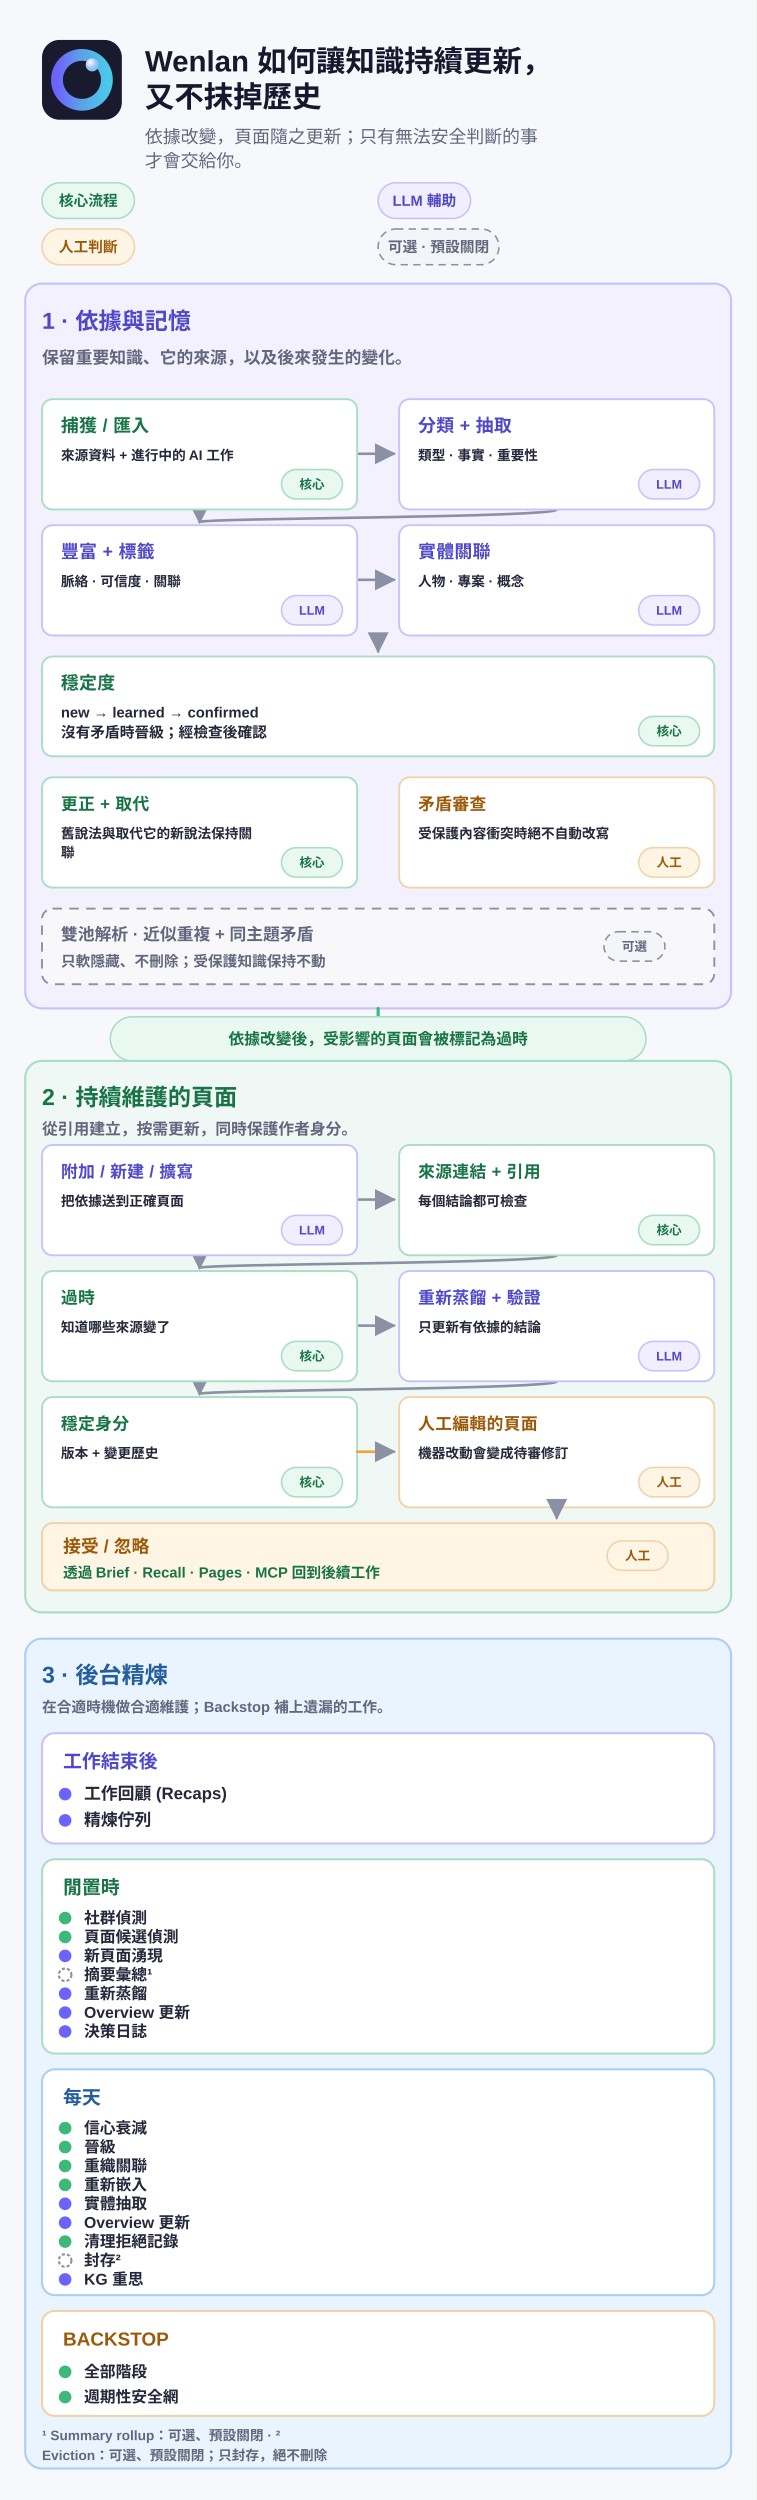
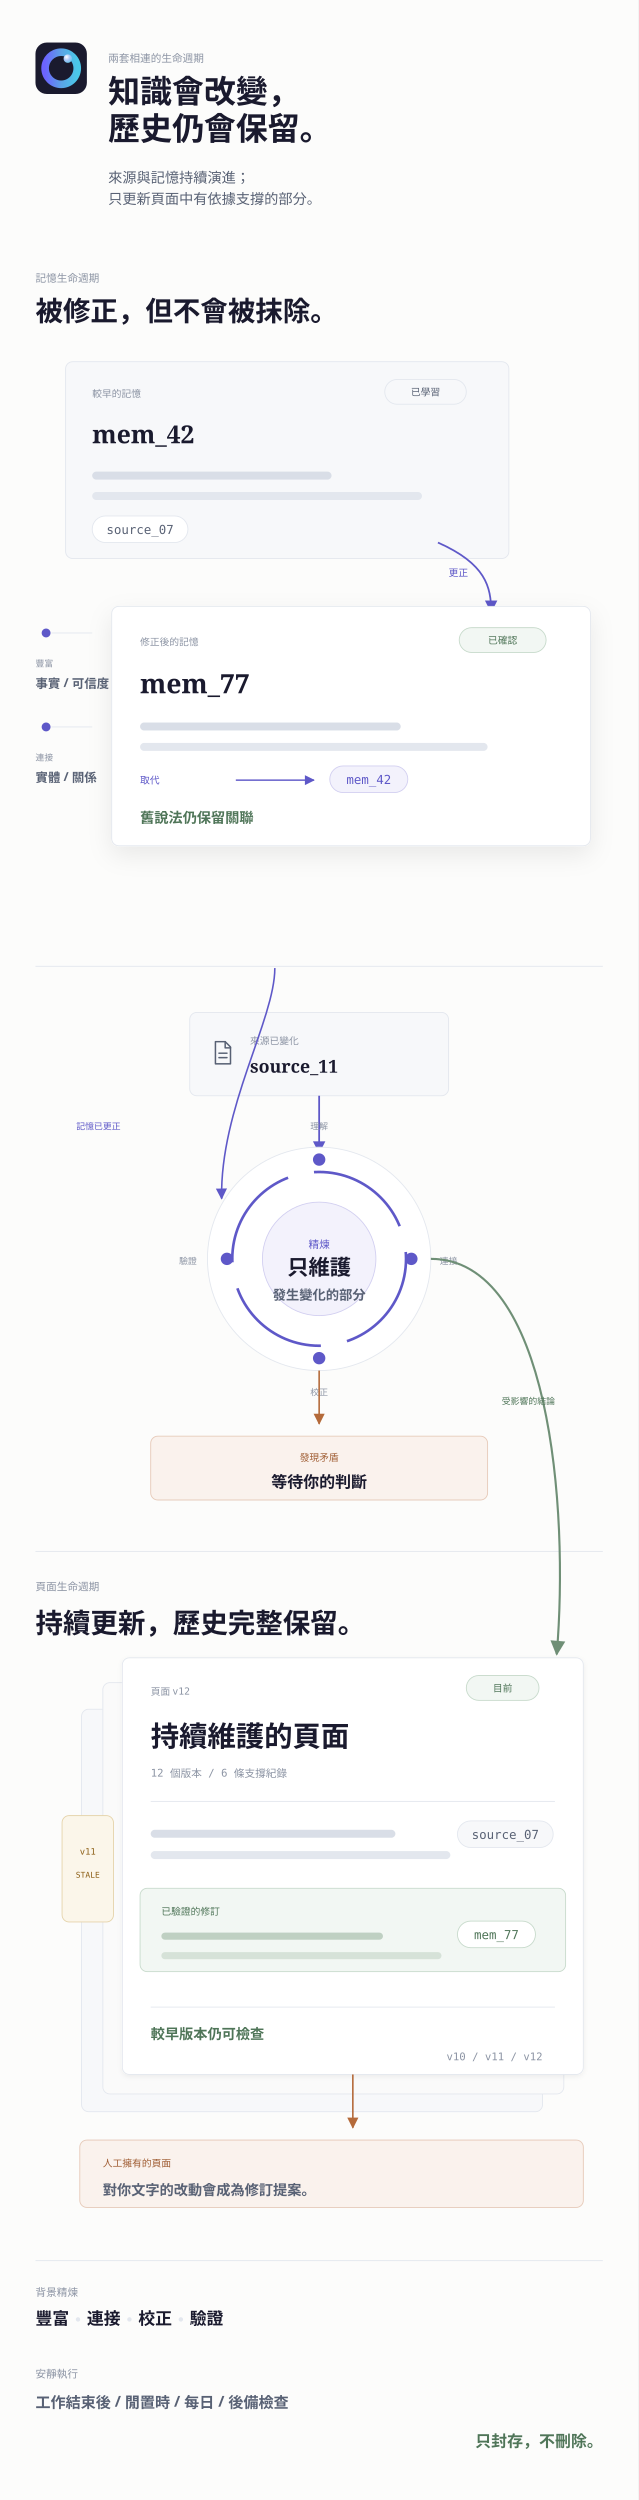
- <svg xmlns="http://www.w3.org/2000/svg" width="720" height="2380" viewBox="0 0 720 2380" fill="none" role="img" aria-labelledby="title desc">
-   <rect width="720" height="2380" fill="#F7F8FC" />
-   <g transform="translate(40 38) scale(0.1484375)">
+ <svg xmlns="http://www.w3.org/2000/svg" width="720" height="2820" viewBox="0 0 720 2820" role="img" aria-labelledby="title desc">
+   <style>text { font-kerning: normal; }</style>
+   <rect width="720" height="2820" fill="#FCFCFB" />
+   <g transform="translate(40 48) scale(0.1132812)">
    <rect width="512" height="512" rx="112" fill="#1A1A2E" />
    <circle cx="256" cy="256" r="160" fill="none" stroke="url(#lifecycle-zh-Hant-mobile-ring)" stroke-width="76" />
    <circle cx="322" cy="160" r="42" fill="url(#lifecycle-zh-Hant-mobile-orb)" />
  </g>
-   <text x="138" y="68" fill="#17182E" font-family="&quot;PingFang SC&quot;, &quot;PingFang TC&quot;, &quot;Hiragino Sans GB&quot;, Arial, sans-serif" font-size="28" font-weight="740" text-anchor="start" letter-spacing="0">Wenlan 如何讓知識持續更新，</text>
-   <text x="138" y="102" fill="#17182E" font-family="&quot;PingFang SC&quot;, &quot;PingFang TC&quot;, &quot;Hiragino Sans GB&quot;, Arial, sans-serif" font-size="28" font-weight="740" text-anchor="start" letter-spacing="0">又不抹掉歷史</text>
-   <text x="138" y="136" fill="#62677D" font-family="&quot;PingFang SC&quot;, &quot;PingFang TC&quot;, &quot;Hiragino Sans GB&quot;, Arial, sans-serif" font-size="17" font-weight="520" text-anchor="start" letter-spacing="0">依據改變，頁面隨之更新；只有無法安全判斷的事</text>
-   <text x="138" y="159" fill="#62677D" font-family="&quot;PingFang SC&quot;, &quot;PingFang TC&quot;, &quot;Hiragino Sans GB&quot;, Arial, sans-serif" font-size="17" font-weight="520" text-anchor="start" letter-spacing="0">才會交給你。</text>
-   <rect x="40" y="174" width="88" height="34" rx="17" fill="#EAF8F2" stroke="#A9DDC4" stroke-width="1.5" />
-   <text x="84" y="195.9" fill="#187347" font-family="&quot;PingFang SC&quot;, &quot;PingFang TC&quot;, &quot;Hiragino Sans GB&quot;, Arial, sans-serif" font-size="14" font-weight="720" text-anchor="middle" letter-spacing="0">核心流程</text>
-   <rect x="360" y="174" width="88" height="34" rx="17" fill="#F0EEFF" stroke="#C8C2FA" stroke-width="1.5" />
-   <text x="404" y="195.9" fill="#5048C8" font-family="&quot;PingFang SC&quot;, &quot;PingFang TC&quot;, &quot;Hiragino Sans GB&quot;, Arial, sans-serif" font-size="14" font-weight="720" text-anchor="middle" letter-spacing="0">LLM 輔助</text>
-   <rect x="40" y="218" width="88" height="34" rx="17" fill="#FFF5E5" stroke="#F0D3A8" stroke-width="1.5" />
-   <text x="84" y="239.9" fill="#9B5A0A" font-family="&quot;PingFang SC&quot;, &quot;PingFang TC&quot;, &quot;Hiragino Sans GB&quot;, Arial, sans-serif" font-size="14" font-weight="720" text-anchor="middle" letter-spacing="0">人工判斷</text>
-   <rect x="360" y="218" width="115" height="34" rx="17" fill="#F4F5F8" stroke="#8B90A4" stroke-width="1.5" stroke-dasharray="7 5" />
-   <text x="417.5" y="239.9" fill="#62677D" font-family="&quot;PingFang SC&quot;, &quot;PingFang TC&quot;, &quot;Hiragino Sans GB&quot;, Arial, sans-serif" font-size="14" font-weight="720" text-anchor="middle" letter-spacing="0">可選 · 預設關閉</text>
-   <rect x="24" y="270" width="672" height="690" rx="16" fill="#F4F1FF" stroke="#C8C2FA" stroke-width="2" />
-   <text x="40" y="313" fill="#5048C8" font-family="&quot;PingFang SC&quot;, &quot;PingFang TC&quot;, &quot;Hiragino Sans GB&quot;, Arial, sans-serif" font-size="22" font-weight="780" text-anchor="start" letter-spacing="0">1 · 依據與記憶</text>
-   <text x="40" y="346" fill="#62677D" font-family="&quot;PingFang SC&quot;, &quot;PingFang TC&quot;, &quot;Hiragino Sans GB&quot;, Arial, sans-serif" font-size="16" font-weight="560" text-anchor="start" letter-spacing="0">保留重要知識、它的來源，以及後來發生的變化。</text>
-   <path d="M 340 432 H 375" fill="none" stroke="#8B90A4" stroke-width="2.5" stroke-linecap="round" stroke-linejoin="round" marker-end="url(#lifecycle-zh-Hant-mobile-arrow)" />
-   <path d="M 530 485 C 530 493 190 493 190 497" fill="none" stroke="#8B90A4" stroke-width="2.5" stroke-linecap="round" stroke-linejoin="round" marker-end="url(#lifecycle-zh-Hant-mobile-arrow)" />
-   <path d="M 340 552 H 375" fill="none" stroke="#8B90A4" stroke-width="2.5" stroke-linecap="round" stroke-linejoin="round" marker-end="url(#lifecycle-zh-Hant-mobile-arrow)" />
-   <rect x="40" y="380" width="300" height="105" rx="10" fill="#FFFFFF" stroke="#A9DDC4" stroke-width="1.8" />
-   <text x="58" y="411" fill="#187347" font-family="&quot;PingFang SC&quot;, &quot;PingFang TC&quot;, &quot;Hiragino Sans GB&quot;, Arial, sans-serif" font-size="17" font-weight="740" text-anchor="start" letter-spacing="0.3">捕獲 / 匯入</text>
-   <text x="58" y="438" fill="#25283B" font-family="&quot;PingFang SC&quot;, &quot;PingFang TC&quot;, &quot;Hiragino Sans GB&quot;, Arial, sans-serif" font-size="13" font-weight="560" text-anchor="start" letter-spacing="0">來源資料 + 進行中的 AI 工作</text>
-   <rect x="268" y="447" width="58" height="28" rx="14" fill="#EAF8F2" stroke="#A9DDC4" stroke-width="1.5" />
-   <text x="297" y="465.2" fill="#187347" font-family="&quot;PingFang SC&quot;, &quot;PingFang TC&quot;, &quot;Hiragino Sans GB&quot;, Arial, sans-serif" font-size="12" font-weight="720" text-anchor="middle" letter-spacing="0">核心</text>
-   <rect x="380" y="380" width="300" height="105" rx="10" fill="#FFFFFF" stroke="#C8C2FA" stroke-width="1.8" />
-   <text x="398" y="411" fill="#5048C8" font-family="&quot;PingFang SC&quot;, &quot;PingFang TC&quot;, &quot;Hiragino Sans GB&quot;, Arial, sans-serif" font-size="17" font-weight="740" text-anchor="start" letter-spacing="0.3">分類 + 抽取</text>
-   <text x="398" y="438" fill="#25283B" font-family="&quot;PingFang SC&quot;, &quot;PingFang TC&quot;, &quot;Hiragino Sans GB&quot;, Arial, sans-serif" font-size="13" font-weight="560" text-anchor="start" letter-spacing="0">類型 · 事實 · 重要性</text>
-   <rect x="608" y="447" width="58" height="28" rx="14" fill="#F0EEFF" stroke="#C8C2FA" stroke-width="1.5" />
-   <text x="637" y="465.2" fill="#5048C8" font-family="&quot;PingFang SC&quot;, &quot;PingFang TC&quot;, &quot;Hiragino Sans GB&quot;, Arial, sans-serif" font-size="12" font-weight="720" text-anchor="middle" letter-spacing="0">LLM</text>
-   <rect x="40" y="500" width="300" height="105" rx="10" fill="#FFFFFF" stroke="#C8C2FA" stroke-width="1.8" />
-   <text x="58" y="531" fill="#5048C8" font-family="&quot;PingFang SC&quot;, &quot;PingFang TC&quot;, &quot;Hiragino Sans GB&quot;, Arial, sans-serif" font-size="17" font-weight="740" text-anchor="start" letter-spacing="0.3">豐富 + 標籤</text>
-   <text x="58" y="558" fill="#25283B" font-family="&quot;PingFang SC&quot;, &quot;PingFang TC&quot;, &quot;Hiragino Sans GB&quot;, Arial, sans-serif" font-size="13" font-weight="560" text-anchor="start" letter-spacing="0">脈絡 · 可信度 · 關聯</text>
-   <rect x="268" y="567" width="58" height="28" rx="14" fill="#F0EEFF" stroke="#C8C2FA" stroke-width="1.5" />
-   <text x="297" y="585.2" fill="#5048C8" font-family="&quot;PingFang SC&quot;, &quot;PingFang TC&quot;, &quot;Hiragino Sans GB&quot;, Arial, sans-serif" font-size="12" font-weight="720" text-anchor="middle" letter-spacing="0">LLM</text>
-   <rect x="380" y="500" width="300" height="105" rx="10" fill="#FFFFFF" stroke="#C8C2FA" stroke-width="1.8" />
-   <text x="398" y="531" fill="#5048C8" font-family="&quot;PingFang SC&quot;, &quot;PingFang TC&quot;, &quot;Hiragino Sans GB&quot;, Arial, sans-serif" font-size="17" font-weight="740" text-anchor="start" letter-spacing="0.3">實體關聯</text>
-   <text x="398" y="558" fill="#25283B" font-family="&quot;PingFang SC&quot;, &quot;PingFang TC&quot;, &quot;Hiragino Sans GB&quot;, Arial, sans-serif" font-size="13" font-weight="560" text-anchor="start" letter-spacing="0">人物 · 專案 · 概念</text>
-   <rect x="608" y="567" width="58" height="28" rx="14" fill="#F0EEFF" stroke="#C8C2FA" stroke-width="1.5" />
-   <text x="637" y="585.2" fill="#5048C8" font-family="&quot;PingFang SC&quot;, &quot;PingFang TC&quot;, &quot;Hiragino Sans GB&quot;, Arial, sans-serif" font-size="12" font-weight="720" text-anchor="middle" letter-spacing="0">LLM</text>
-   <path d="M 360 605 V 620" fill="none" stroke="#3CB878" stroke-width="2.5" stroke-linecap="round" stroke-linejoin="round" marker-end="url(#lifecycle-zh-Hant-mobile-arrow)" />
-   <rect x="40" y="625" width="640" height="95" rx="10" fill="#FFFFFF" stroke="#A9DDC4" stroke-width="1.8" />
-   <text x="58" y="656" fill="#187347" font-family="&quot;PingFang SC&quot;, &quot;PingFang TC&quot;, &quot;Hiragino Sans GB&quot;, Arial, sans-serif" font-size="17" font-weight="740" text-anchor="start" letter-spacing="0.3">穩定度</text>
-   <text x="58" y="683" fill="#25283B" font-family="&quot;PingFang SC&quot;, &quot;PingFang TC&quot;, &quot;Hiragino Sans GB&quot;, Arial, sans-serif" font-size="14" font-weight="560" text-anchor="start" letter-spacing="0">new → learned → confirmed</text>
-   <text x="58" y="702" fill="#25283B" font-family="&quot;PingFang SC&quot;, &quot;PingFang TC&quot;, &quot;Hiragino Sans GB&quot;, Arial, sans-serif" font-size="14" font-weight="560" text-anchor="start" letter-spacing="0">沒有矛盾時晉級；經檢查後確認</text>
-   <rect x="608" y="682" width="58" height="28" rx="14" fill="#EAF8F2" stroke="#A9DDC4" stroke-width="1.5" />
-   <text x="637" y="700.2" fill="#187347" font-family="&quot;PingFang SC&quot;, &quot;PingFang TC&quot;, &quot;Hiragino Sans GB&quot;, Arial, sans-serif" font-size="12" font-weight="720" text-anchor="middle" letter-spacing="0">核心</text>
-   <rect x="40" y="740" width="300" height="105" rx="10" fill="#FFFFFF" stroke="#A9DDC4" stroke-width="1.8" />
-   <text x="58" y="771" fill="#187347" font-family="&quot;PingFang SC&quot;, &quot;PingFang TC&quot;, &quot;Hiragino Sans GB&quot;, Arial, sans-serif" font-size="16" font-weight="740" text-anchor="start" letter-spacing="0.3">更正 + 取代</text>
-   <text x="58" y="798" fill="#25283B" font-family="&quot;PingFang SC&quot;, &quot;PingFang TC&quot;, &quot;Hiragino Sans GB&quot;, Arial, sans-serif" font-size="13" font-weight="560" text-anchor="start" letter-spacing="0">舊說法與取代它的新說法保持關</text>
-   <text x="58" y="816" fill="#25283B" font-family="&quot;PingFang SC&quot;, &quot;PingFang TC&quot;, &quot;Hiragino Sans GB&quot;, Arial, sans-serif" font-size="13" font-weight="560" text-anchor="start" letter-spacing="0">聯</text>
-   <rect x="268" y="807" width="58" height="28" rx="14" fill="#EAF8F2" stroke="#A9DDC4" stroke-width="1.5" />
-   <text x="297" y="825.2" fill="#187347" font-family="&quot;PingFang SC&quot;, &quot;PingFang TC&quot;, &quot;Hiragino Sans GB&quot;, Arial, sans-serif" font-size="12" font-weight="720" text-anchor="middle" letter-spacing="0">核心</text>
-   <rect x="380" y="740" width="300" height="105" rx="10" fill="#FFFFFF" stroke="#F0D3A8" stroke-width="1.8" />
-   <text x="398" y="771" fill="#9B5A0A" font-family="&quot;PingFang SC&quot;, &quot;PingFang TC&quot;, &quot;Hiragino Sans GB&quot;, Arial, sans-serif" font-size="16" font-weight="740" text-anchor="start" letter-spacing="0.3">矛盾審查</text>
-   <text x="398" y="798" fill="#25283B" font-family="&quot;PingFang SC&quot;, &quot;PingFang TC&quot;, &quot;Hiragino Sans GB&quot;, Arial, sans-serif" font-size="13" font-weight="560" text-anchor="start" letter-spacing="0">受保護內容衝突時絕不自動改寫</text>
-   <rect x="608" y="807" width="58" height="28" rx="14" fill="#FFF5E5" stroke="#F0D3A8" stroke-width="1.5" />
-   <text x="637" y="825.2" fill="#9B5A0A" font-family="&quot;PingFang SC&quot;, &quot;PingFang TC&quot;, &quot;Hiragino Sans GB&quot;, Arial, sans-serif" font-size="12" font-weight="720" text-anchor="middle" letter-spacing="0">人工</text>
-   <rect x="40" y="865" width="640" height="72" rx="10" fill="#F8F8FA" stroke="#8B90A4" stroke-width="1.8" stroke-dasharray="9 7" />
-   <text x="58" y="895" fill="#62677D" font-family="&quot;PingFang SC&quot;, &quot;PingFang TC&quot;, &quot;Hiragino Sans GB&quot;, Arial, sans-serif" font-size="16" font-weight="700" text-anchor="start" letter-spacing="0">雙池解析 · 近似重複 + 同主題矛盾</text>
-   <text x="58" y="920" fill="#62677D" font-family="&quot;PingFang SC&quot;, &quot;PingFang TC&quot;, &quot;Hiragino Sans GB&quot;, Arial, sans-serif" font-size="14" font-weight="560" text-anchor="start" letter-spacing="0">只軟隱藏、不刪除；受保護知識保持不動</text>
-   <rect x="575" y="887" width="58" height="28" rx="14" fill="#F4F5F8" stroke="#8B90A4" stroke-width="1.5" stroke-dasharray="7 5" />
-   <text x="604" y="905.2" fill="#62677D" font-family="&quot;PingFang SC&quot;, &quot;PingFang TC&quot;, &quot;Hiragino Sans GB&quot;, Arial, sans-serif" font-size="12" font-weight="720" text-anchor="middle" letter-spacing="0">可選</text>
-   <path d="M 360 960 V 990" fill="none" stroke="#3CB878" stroke-width="3" stroke-linecap="round" stroke-linejoin="round" marker-end="url(#lifecycle-zh-Hant-mobile-arrow)" />
-   <rect x="105" y="968" width="510" height="42" rx="21" fill="#EAF8F2" stroke="#A9DDC4" stroke-width="1.5" />
-   <text x="360" y="994.25" fill="#187347" font-family="&quot;PingFang SC&quot;, &quot;PingFang TC&quot;, &quot;Hiragino Sans GB&quot;, Arial, sans-serif" font-size="15" font-weight="720" text-anchor="middle" letter-spacing="0">依據改變後，受影響的頁面會被標記為過時</text>
-   <rect x="24" y="1010" width="672" height="525" rx="16" fill="#EFF8F4" stroke="#A9DDC4" stroke-width="2" />
-   <text x="40" y="1052" fill="#187347" font-family="&quot;PingFang SC&quot;, &quot;PingFang TC&quot;, &quot;Hiragino Sans GB&quot;, Arial, sans-serif" font-size="22" font-weight="780" text-anchor="start" letter-spacing="0">2 · 持續維護的頁面</text>
-   <text x="40" y="1080" fill="#62677D" font-family="&quot;PingFang SC&quot;, &quot;PingFang TC&quot;, &quot;Hiragino Sans GB&quot;, Arial, sans-serif" font-size="15" font-weight="560" text-anchor="start" letter-spacing="0">從引用建立，按需更新，同時保護作者身分。</text>
-   <path d="M 340 1142 H 375" fill="none" stroke="#8B90A4" stroke-width="2.5" stroke-linecap="round" stroke-linejoin="round" marker-end="url(#lifecycle-zh-Hant-mobile-arrow)" />
-   <path d="M 530 1195 C 530 1203 190 1203 190 1207" fill="none" stroke="#8B90A4" stroke-width="2.5" stroke-linecap="round" stroke-linejoin="round" marker-end="url(#lifecycle-zh-Hant-mobile-arrow)" />
-   <path d="M 340 1262 H 375" fill="none" stroke="#8B90A4" stroke-width="2.5" stroke-linecap="round" stroke-linejoin="round" marker-end="url(#lifecycle-zh-Hant-mobile-arrow)" />
-   <path d="M 530 1315 C 530 1323 190 1323 190 1327" fill="none" stroke="#8B90A4" stroke-width="2.5" stroke-linecap="round" stroke-linejoin="round" marker-end="url(#lifecycle-zh-Hant-mobile-arrow)" />
-   <rect x="40" y="1090" width="300" height="105" rx="10" fill="#FFFFFF" stroke="#C8C2FA" stroke-width="1.8" />
-   <text x="58" y="1121" fill="#5048C8" font-family="&quot;PingFang SC&quot;, &quot;PingFang TC&quot;, &quot;Hiragino Sans GB&quot;, Arial, sans-serif" font-size="16" font-weight="740" text-anchor="start" letter-spacing="0.3">附加 / 新建 / 擴寫</text>
-   <text x="58" y="1148" fill="#25283B" font-family="&quot;PingFang SC&quot;, &quot;PingFang TC&quot;, &quot;Hiragino Sans GB&quot;, Arial, sans-serif" font-size="13" font-weight="560" text-anchor="start" letter-spacing="0">把依據送到正確頁面</text>
-   <rect x="268" y="1157" width="58" height="28" rx="14" fill="#F0EEFF" stroke="#C8C2FA" stroke-width="1.5" />
-   <text x="297" y="1175.2" fill="#5048C8" font-family="&quot;PingFang SC&quot;, &quot;PingFang TC&quot;, &quot;Hiragino Sans GB&quot;, Arial, sans-serif" font-size="12" font-weight="720" text-anchor="middle" letter-spacing="0">LLM</text>
-   <rect x="380" y="1090" width="300" height="105" rx="10" fill="#FFFFFF" stroke="#A9DDC4" stroke-width="1.8" />
-   <text x="398" y="1121" fill="#187347" font-family="&quot;PingFang SC&quot;, &quot;PingFang TC&quot;, &quot;Hiragino Sans GB&quot;, Arial, sans-serif" font-size="16" font-weight="740" text-anchor="start" letter-spacing="0.3">來源連結 + 引用</text>
-   <text x="398" y="1148" fill="#25283B" font-family="&quot;PingFang SC&quot;, &quot;PingFang TC&quot;, &quot;Hiragino Sans GB&quot;, Arial, sans-serif" font-size="13" font-weight="560" text-anchor="start" letter-spacing="0">每個結論都可檢查</text>
-   <rect x="608" y="1157" width="58" height="28" rx="14" fill="#EAF8F2" stroke="#A9DDC4" stroke-width="1.5" />
-   <text x="637" y="1175.2" fill="#187347" font-family="&quot;PingFang SC&quot;, &quot;PingFang TC&quot;, &quot;Hiragino Sans GB&quot;, Arial, sans-serif" font-size="12" font-weight="720" text-anchor="middle" letter-spacing="0">核心</text>
-   <rect x="40" y="1210" width="300" height="105" rx="10" fill="#FFFFFF" stroke="#A9DDC4" stroke-width="1.8" />
-   <text x="58" y="1241" fill="#187347" font-family="&quot;PingFang SC&quot;, &quot;PingFang TC&quot;, &quot;Hiragino Sans GB&quot;, Arial, sans-serif" font-size="16" font-weight="740" text-anchor="start" letter-spacing="0.3">過時</text>
-   <text x="58" y="1268" fill="#25283B" font-family="&quot;PingFang SC&quot;, &quot;PingFang TC&quot;, &quot;Hiragino Sans GB&quot;, Arial, sans-serif" font-size="13" font-weight="560" text-anchor="start" letter-spacing="0">知道哪些來源變了</text>
-   <rect x="268" y="1277" width="58" height="28" rx="14" fill="#EAF8F2" stroke="#A9DDC4" stroke-width="1.5" />
-   <text x="297" y="1295.2" fill="#187347" font-family="&quot;PingFang SC&quot;, &quot;PingFang TC&quot;, &quot;Hiragino Sans GB&quot;, Arial, sans-serif" font-size="12" font-weight="720" text-anchor="middle" letter-spacing="0">核心</text>
-   <rect x="380" y="1210" width="300" height="105" rx="10" fill="#FFFFFF" stroke="#C8C2FA" stroke-width="1.8" />
-   <text x="398" y="1241" fill="#5048C8" font-family="&quot;PingFang SC&quot;, &quot;PingFang TC&quot;, &quot;Hiragino Sans GB&quot;, Arial, sans-serif" font-size="16" font-weight="740" text-anchor="start" letter-spacing="0.3">重新蒸餾 + 驗證</text>
-   <text x="398" y="1268" fill="#25283B" font-family="&quot;PingFang SC&quot;, &quot;PingFang TC&quot;, &quot;Hiragino Sans GB&quot;, Arial, sans-serif" font-size="13" font-weight="560" text-anchor="start" letter-spacing="0">只更新有依據的結論</text>
-   <rect x="608" y="1277" width="58" height="28" rx="14" fill="#F0EEFF" stroke="#C8C2FA" stroke-width="1.5" />
-   <text x="637" y="1295.2" fill="#5048C8" font-family="&quot;PingFang SC&quot;, &quot;PingFang TC&quot;, &quot;Hiragino Sans GB&quot;, Arial, sans-serif" font-size="12" font-weight="720" text-anchor="middle" letter-spacing="0">LLM</text>
-   <rect x="40" y="1330" width="300" height="105" rx="10" fill="#FFFFFF" stroke="#A9DDC4" stroke-width="1.8" />
-   <text x="58" y="1361" fill="#187347" font-family="&quot;PingFang SC&quot;, &quot;PingFang TC&quot;, &quot;Hiragino Sans GB&quot;, Arial, sans-serif" font-size="16" font-weight="740" text-anchor="start" letter-spacing="0.3">穩定身分</text>
-   <text x="58" y="1388" fill="#25283B" font-family="&quot;PingFang SC&quot;, &quot;PingFang TC&quot;, &quot;Hiragino Sans GB&quot;, Arial, sans-serif" font-size="13" font-weight="560" text-anchor="start" letter-spacing="0">版本 + 變更歷史</text>
-   <rect x="268" y="1397" width="58" height="28" rx="14" fill="#EAF8F2" stroke="#A9DDC4" stroke-width="1.5" />
-   <text x="297" y="1415.2" fill="#187347" font-family="&quot;PingFang SC&quot;, &quot;PingFang TC&quot;, &quot;Hiragino Sans GB&quot;, Arial, sans-serif" font-size="12" font-weight="720" text-anchor="middle" letter-spacing="0">核心</text>
-   <path d="M 340 1382 H 375" fill="none" stroke="#F0A43A" stroke-width="2.5" stroke-linecap="round" stroke-linejoin="round" marker-end="url(#lifecycle-zh-Hant-mobile-arrow)" />
-   <rect x="380" y="1330" width="300" height="105" rx="10" fill="#FFFFFF" stroke="#F0D3A8" stroke-width="1.8" />
-   <text x="398" y="1361" fill="#9B5A0A" font-family="&quot;PingFang SC&quot;, &quot;PingFang TC&quot;, &quot;Hiragino Sans GB&quot;, Arial, sans-serif" font-size="16" font-weight="740" text-anchor="start" letter-spacing="0.3">人工編輯的頁面</text>
-   <text x="398" y="1388" fill="#25283B" font-family="&quot;PingFang SC&quot;, &quot;PingFang TC&quot;, &quot;Hiragino Sans GB&quot;, Arial, sans-serif" font-size="13" font-weight="560" text-anchor="start" letter-spacing="0">機器改動會變成待審修訂</text>
-   <rect x="608" y="1397" width="58" height="28" rx="14" fill="#FFF5E5" stroke="#F0D3A8" stroke-width="1.5" />
-   <text x="637" y="1415.2" fill="#9B5A0A" font-family="&quot;PingFang SC&quot;, &quot;PingFang TC&quot;, &quot;Hiragino Sans GB&quot;, Arial, sans-serif" font-size="12" font-weight="720" text-anchor="middle" letter-spacing="0">人工</text>
-   <path d="M 530 1435 V 1445" fill="none" stroke="#F0A43A" stroke-width="2.5" stroke-linecap="round" stroke-linejoin="round" marker-end="url(#lifecycle-zh-Hant-mobile-arrow)" />
-   <rect x="40" y="1450" width="640" height="64" rx="10" fill="#FFF5E5" stroke="#F0D3A8" stroke-width="2" />
-   <text x="60" y="1478" fill="#9B5A0A" font-family="&quot;PingFang SC&quot;, &quot;PingFang TC&quot;, &quot;Hiragino Sans GB&quot;, Arial, sans-serif" font-size="17" font-weight="740" text-anchor="start" letter-spacing="0">接受 / 忽略</text>
-   <text x="60" y="1502" fill="#187347" font-family="&quot;PingFang SC&quot;, &quot;PingFang TC&quot;, &quot;Hiragino Sans GB&quot;, Arial, sans-serif" font-size="14" font-weight="600" text-anchor="start" letter-spacing="0">透過 Brief · Recall · Pages · MCP 回到後續工作</text>
-   <rect x="578" y="1467" width="58" height="28" rx="14" fill="#FFF5E5" stroke="#F0D3A8" stroke-width="1.5" />
-   <text x="607" y="1485.2" fill="#9B5A0A" font-family="&quot;PingFang SC&quot;, &quot;PingFang TC&quot;, &quot;Hiragino Sans GB&quot;, Arial, sans-serif" font-size="12" font-weight="720" text-anchor="middle" letter-spacing="0">人工</text>
-   <rect x="24" y="1560" width="672" height="790" rx="16" fill="#EAF4FF" stroke="#A8D0F3" stroke-width="2" />
-   <text x="40" y="1602" fill="#245F9C" font-family="&quot;PingFang SC&quot;, &quot;PingFang TC&quot;, &quot;Hiragino Sans GB&quot;, Arial, sans-serif" font-size="22" font-weight="780" text-anchor="start" letter-spacing="0">3 · 後台精煉</text>
-   <text x="40" y="1630" fill="#62677D" font-family="&quot;PingFang SC&quot;, &quot;PingFang TC&quot;, &quot;Hiragino Sans GB&quot;, Arial, sans-serif" font-size="14" font-weight="560" text-anchor="start" letter-spacing="0">在合適時機做合適維護；Backstop 補上遺漏的工作。</text>
-   <rect x="40" y="1650" width="640" height="105" rx="12" fill="#FFFFFF" stroke="#C8C2FA" stroke-width="2" />
-   <text x="60" y="1683" fill="#5048C8" font-family="&quot;PingFang SC&quot;, &quot;PingFang TC&quot;, &quot;Hiragino Sans GB&quot;, Arial, sans-serif" font-size="18" font-weight="760" text-anchor="start" letter-spacing="0">工作結束後</text>
-   <circle cx="62" cy="1708" r="6" fill="#6C63FF" />
-   <text x="80" y="1713" fill="#25283B" font-family="&quot;PingFang SC&quot;, &quot;PingFang TC&quot;, &quot;Hiragino Sans GB&quot;, Arial, sans-serif" font-size="16" font-weight="600" text-anchor="start" letter-spacing="0">工作回顧 (Recaps)</text>
-   <circle cx="62" cy="1733" r="6" fill="#6C63FF" />
-   <text x="80" y="1738" fill="#25283B" font-family="&quot;PingFang SC&quot;, &quot;PingFang TC&quot;, &quot;Hiragino Sans GB&quot;, Arial, sans-serif" font-size="16" font-weight="600" text-anchor="start" letter-spacing="0">精煉佇列</text>
-   <rect x="40" y="1770" width="640" height="185" rx="12" fill="#FFFFFF" stroke="#A9DDC4" stroke-width="2" />
-   <text x="60" y="1803" fill="#187347" font-family="&quot;PingFang SC&quot;, &quot;PingFang TC&quot;, &quot;Hiragino Sans GB&quot;, Arial, sans-serif" font-size="18" font-weight="760" text-anchor="start" letter-spacing="0">閒置時</text>
-   <circle cx="62" cy="1826" r="6" fill="#3CB878" />
-   <text x="80" y="1831" fill="#25283B" font-family="&quot;PingFang SC&quot;, &quot;PingFang TC&quot;, &quot;Hiragino Sans GB&quot;, Arial, sans-serif" font-size="15" font-weight="600" text-anchor="start" letter-spacing="0">社群偵測</text>
-   <circle cx="62" cy="1844" r="6" fill="#3CB878" />
-   <text x="80" y="1849" fill="#25283B" font-family="&quot;PingFang SC&quot;, &quot;PingFang TC&quot;, &quot;Hiragino Sans GB&quot;, Arial, sans-serif" font-size="15" font-weight="600" text-anchor="start" letter-spacing="0">頁面候選偵測</text>
-   <circle cx="62" cy="1862" r="6" fill="#6C63FF" />
-   <text x="80" y="1867" fill="#25283B" font-family="&quot;PingFang SC&quot;, &quot;PingFang TC&quot;, &quot;Hiragino Sans GB&quot;, Arial, sans-serif" font-size="15" font-weight="600" text-anchor="start" letter-spacing="0">新頁面湧現</text>
-   <circle cx="62" cy="1880" r="6" fill="none" stroke="#8B90A4" stroke-width="2" stroke-dasharray="3 2" />
-   <text x="80" y="1885" fill="#25283B" font-family="&quot;PingFang SC&quot;, &quot;PingFang TC&quot;, &quot;Hiragino Sans GB&quot;, Arial, sans-serif" font-size="15" font-weight="600" text-anchor="start" letter-spacing="0">摘要彙總¹</text>
-   <circle cx="62" cy="1898" r="6" fill="#6C63FF" />
-   <text x="80" y="1903" fill="#25283B" font-family="&quot;PingFang SC&quot;, &quot;PingFang TC&quot;, &quot;Hiragino Sans GB&quot;, Arial, sans-serif" font-size="15" font-weight="600" text-anchor="start" letter-spacing="0">重新蒸餾</text>
-   <circle cx="62" cy="1916" r="6" fill="#6C63FF" />
-   <text x="80" y="1921" fill="#25283B" font-family="&quot;PingFang SC&quot;, &quot;PingFang TC&quot;, &quot;Hiragino Sans GB&quot;, Arial, sans-serif" font-size="15" font-weight="600" text-anchor="start" letter-spacing="0">Overview 更新</text>
-   <circle cx="62" cy="1934" r="6" fill="#6C63FF" />
-   <text x="80" y="1939" fill="#25283B" font-family="&quot;PingFang SC&quot;, &quot;PingFang TC&quot;, &quot;Hiragino Sans GB&quot;, Arial, sans-serif" font-size="15" font-weight="600" text-anchor="start" letter-spacing="0">決策日誌</text>
-   <rect x="40" y="1970" width="640" height="215" rx="12" fill="#FFFFFF" stroke="#A8D0F3" stroke-width="2" />
-   <text x="60" y="2003" fill="#245F9C" font-family="&quot;PingFang SC&quot;, &quot;PingFang TC&quot;, &quot;Hiragino Sans GB&quot;, Arial, sans-serif" font-size="18" font-weight="760" text-anchor="start" letter-spacing="0">每天</text>
-   <circle cx="62" cy="2026" r="6" fill="#3CB878" />
-   <text x="80" y="2031" fill="#25283B" font-family="&quot;PingFang SC&quot;, &quot;PingFang TC&quot;, &quot;Hiragino Sans GB&quot;, Arial, sans-serif" font-size="15" font-weight="600" text-anchor="start" letter-spacing="0">信心衰減</text>
-   <circle cx="62" cy="2044" r="6" fill="#3CB878" />
-   <text x="80" y="2049" fill="#25283B" font-family="&quot;PingFang SC&quot;, &quot;PingFang TC&quot;, &quot;Hiragino Sans GB&quot;, Arial, sans-serif" font-size="15" font-weight="600" text-anchor="start" letter-spacing="0">晉級</text>
-   <circle cx="62" cy="2062" r="6" fill="#3CB878" />
-   <text x="80" y="2067" fill="#25283B" font-family="&quot;PingFang SC&quot;, &quot;PingFang TC&quot;, &quot;Hiragino Sans GB&quot;, Arial, sans-serif" font-size="15" font-weight="600" text-anchor="start" letter-spacing="0">重織關聯</text>
-   <circle cx="62" cy="2080" r="6" fill="#3CB878" />
-   <text x="80" y="2085" fill="#25283B" font-family="&quot;PingFang SC&quot;, &quot;PingFang TC&quot;, &quot;Hiragino Sans GB&quot;, Arial, sans-serif" font-size="15" font-weight="600" text-anchor="start" letter-spacing="0">重新嵌入</text>
-   <circle cx="62" cy="2098" r="6" fill="#6C63FF" />
-   <text x="80" y="2103" fill="#25283B" font-family="&quot;PingFang SC&quot;, &quot;PingFang TC&quot;, &quot;Hiragino Sans GB&quot;, Arial, sans-serif" font-size="15" font-weight="600" text-anchor="start" letter-spacing="0">實體抽取</text>
-   <circle cx="62" cy="2116" r="6" fill="#6C63FF" />
-   <text x="80" y="2121" fill="#25283B" font-family="&quot;PingFang SC&quot;, &quot;PingFang TC&quot;, &quot;Hiragino Sans GB&quot;, Arial, sans-serif" font-size="15" font-weight="600" text-anchor="start" letter-spacing="0">Overview 更新</text>
-   <circle cx="62" cy="2134" r="6" fill="#3CB878" />
-   <text x="80" y="2139" fill="#25283B" font-family="&quot;PingFang SC&quot;, &quot;PingFang TC&quot;, &quot;Hiragino Sans GB&quot;, Arial, sans-serif" font-size="15" font-weight="600" text-anchor="start" letter-spacing="0">清理拒絕記錄</text>
-   <circle cx="62" cy="2152" r="6" fill="none" stroke="#8B90A4" stroke-width="2" stroke-dasharray="3 2" />
-   <text x="80" y="2157" fill="#25283B" font-family="&quot;PingFang SC&quot;, &quot;PingFang TC&quot;, &quot;Hiragino Sans GB&quot;, Arial, sans-serif" font-size="15" font-weight="600" text-anchor="start" letter-spacing="0">封存²</text>
-   <circle cx="62" cy="2170" r="6" fill="#6C63FF" />
-   <text x="80" y="2175" fill="#25283B" font-family="&quot;PingFang SC&quot;, &quot;PingFang TC&quot;, &quot;Hiragino Sans GB&quot;, Arial, sans-serif" font-size="15" font-weight="600" text-anchor="start" letter-spacing="0">KG 重思</text>
-   <rect x="40" y="2200" width="640" height="100" rx="12" fill="#FFFFFF" stroke="#F0D3A8" stroke-width="2" />
-   <text x="60" y="2233" fill="#9B5A0A" font-family="&quot;PingFang SC&quot;, &quot;PingFang TC&quot;, &quot;Hiragino Sans GB&quot;, Arial, sans-serif" font-size="18" font-weight="760" text-anchor="start" letter-spacing="0">BACKSTOP</text>
-   <circle cx="62" cy="2258" r="6" fill="#3CB878" />
-   <text x="80" y="2263" fill="#25283B" font-family="&quot;PingFang SC&quot;, &quot;PingFang TC&quot;, &quot;Hiragino Sans GB&quot;, Arial, sans-serif" font-size="15" font-weight="600" text-anchor="start" letter-spacing="0">全部階段</text>
-   <circle cx="62" cy="2282" r="6" fill="#3CB878" />
-   <text x="80" y="2287" fill="#25283B" font-family="&quot;PingFang SC&quot;, &quot;PingFang TC&quot;, &quot;Hiragino Sans GB&quot;, Arial, sans-serif" font-size="15" font-weight="600" text-anchor="start" letter-spacing="0">週期性安全網</text>
-   <text x="40" y="2323" fill="#62677D" font-family="&quot;PingFang SC&quot;, &quot;PingFang TC&quot;, &quot;Hiragino Sans GB&quot;, Arial, sans-serif" font-size="13" font-weight="600" text-anchor="start" letter-spacing="0">¹ Summary rollup：可選、預設關閉   ·   ²</text>
-   <text x="40" y="2342" fill="#62677D" font-family="&quot;PingFang SC&quot;, &quot;PingFang TC&quot;, &quot;Hiragino Sans GB&quot;, Arial, sans-serif" font-size="13" font-weight="600" text-anchor="start" letter-spacing="0"> Eviction：可選、預設關閉；只封存，絕不刪除</text>
+   <g data-fit-region="lifecycle-zh-Hant-mobile-heading" data-fit-x="122" data-fit-y="44" data-fit-width="558" data-fit-height="210" data-check-overlap="false">
+     <text x="122" y="70" font-family="&quot;JetBrains Mono&quot;, &quot;PingFang SC&quot;, &quot;PingFang TC&quot;, ui-monospace, monospace" font-size="12" font-weight="500" fill="#8B93A3" text-anchor="start">兩套相連的生命週期</text>
+     <text x="122" y="116" font-family="&quot;Songti SC&quot;, &quot;Songti TC&quot;, &quot;STSong&quot;, &quot;PingFang SC&quot;, &quot;PingFang TC&quot;, serif" font-size="36" font-weight="600" fill="#1A1A2E" text-anchor="start">知識會改變，</text>
+     <text x="122" y="158" font-family="&quot;Songti SC&quot;, &quot;Songti TC&quot;, &quot;STSong&quot;, &quot;PingFang SC&quot;, &quot;PingFang TC&quot;, serif" font-size="36" font-weight="600" fill="#1A1A2E" text-anchor="start">歷史仍會保留。</text>
+     <text x="122" y="206" font-family="&quot;PingFang SC&quot;, &quot;PingFang TC&quot;, &quot;Hiragino Sans GB&quot;, sans-serif" font-size="16" font-weight="400" fill="#586174" text-anchor="start">來源與記憶持續演進；</text>
+     <text x="122" y="230" font-family="&quot;PingFang SC&quot;, &quot;PingFang TC&quot;, &quot;Hiragino Sans GB&quot;, sans-serif" font-size="16" font-weight="400" fill="#586174" text-anchor="start">只更新頁面中有依據支撐的部分。</text>
+   </g>
+   <g data-fit-region="lifecycle-zh-Hant-mobile-memory-object" data-fit-x="40" data-fit-y="286" data-fit-width="640" data-fit-height="800" data-check-overlap="false">
+     <text x="40" y="318" font-family="&quot;JetBrains Mono&quot;, &quot;PingFang SC&quot;, &quot;PingFang TC&quot;, ui-monospace, monospace" font-size="12" font-weight="500" fill="#8B93A3" text-anchor="start">記憶生命週期</text>
+     <text x="40" y="362" font-family="&quot;Songti SC&quot;, &quot;Songti TC&quot;, &quot;STSong&quot;, &quot;PingFang SC&quot;, &quot;PingFang TC&quot;, serif" font-size="31" font-weight="600" fill="#1A1A2E" text-anchor="start">被修正，但不會被抹除。</text>
+     <rect x="74" y="408" width="500" height="222" rx="8" fill="#F7F8FA" stroke="#E3E7EE" />
+     <text x="104" y="448" font-family="&quot;JetBrains Mono&quot;, &quot;PingFang SC&quot;, &quot;PingFang TC&quot;, ui-monospace, monospace" font-size="11" font-weight="500" fill="#8B93A3" text-anchor="start">較早的記憶</text>
+     <g>
+       <rect x="434" y="428" width="92" height="28" rx="14" fill="#F7F8FA" stroke="#E3E7EE" />
+       <text x="480" y="446.18" font-family="&quot;JetBrains Mono&quot;, &quot;PingFang SC&quot;, &quot;PingFang TC&quot;, ui-monospace, monospace" font-size="11" font-weight="500" fill="#586174" text-anchor="middle">已學習</text>
+     </g>
+     <text x="104" y="500" font-family="&quot;Songti SC&quot;, &quot;Songti TC&quot;, &quot;STSong&quot;, &quot;PingFang SC&quot;, &quot;PingFang TC&quot;, serif" font-size="28" font-weight="600" fill="#1A1A2E" text-anchor="start">mem_42</text>
+     <rect x="104" y="532" width="270" height="9" rx="4.5" fill="#D9DEE7" />
+     <rect x="104" y="555" width="372" height="9" rx="4.5" fill="#E3E7EE" />
+     <g>
+       <rect x="104" y="582" width="108" height="30" rx="15" fill="#FFFFFF" stroke="#E3E7EE" />
+       <text x="158" y="602.32" font-family="&quot;JetBrains Mono&quot;, &quot;PingFang SC&quot;, &quot;PingFang TC&quot;, ui-monospace, monospace" font-size="14" font-weight="500" fill="#586174" text-anchor="middle">source_07</text>
+     </g>
+     <path d="M494 612 C548 636 554 662 554 690" fill="none" stroke="#5E58C8" stroke-width="2" marker-end="url(#lifecycle-zh-Hant-mobile-arrow)" />
+     <text x="506" y="650" font-family="&quot;JetBrains Mono&quot;, &quot;PingFang SC&quot;, &quot;PingFang TC&quot;, ui-monospace, monospace" font-size="11" font-weight="500" fill="#5E58C8" text-anchor="start">更正</text>
+     <g filter="url(#lifecycle-zh-Hant-mobile-card-shadow)">
+       <rect x="126" y="684" width="540" height="270" rx="8" fill="#FFFFFF" stroke="#E3E7EE" />
+     </g>
+     <text x="158" y="728" font-family="&quot;JetBrains Mono&quot;, &quot;PingFang SC&quot;, &quot;PingFang TC&quot;, ui-monospace, monospace" font-size="11" font-weight="500" fill="#8B93A3" text-anchor="start">修正後的記憶</text>
+     <g>
+       <rect x="518" y="708" width="98" height="28" rx="14" fill="#F2F7F3" stroke="#C7DACB" />
+       <text x="567" y="726.18" font-family="&quot;JetBrains Mono&quot;, &quot;PingFang SC&quot;, &quot;PingFang TC&quot;, ui-monospace, monospace" font-size="11" font-weight="500" fill="#4F7558" text-anchor="middle">已確認</text>
+     </g>
+     <text x="158" y="782" font-family="&quot;Songti SC&quot;, &quot;Songti TC&quot;, &quot;STSong&quot;, &quot;PingFang SC&quot;, &quot;PingFang TC&quot;, serif" font-size="30" font-weight="600" fill="#1A1A2E" text-anchor="start">mem_77</text>
+     <rect x="158" y="815" width="294" height="9" rx="4.5" fill="#D9DEE7" />
+     <rect x="158" y="838" width="392" height="9" rx="4.5" fill="#E3E7EE" />
+     <text x="158" y="884" font-family="&quot;JetBrains Mono&quot;, &quot;PingFang SC&quot;, &quot;PingFang TC&quot;, ui-monospace, monospace" font-size="11" font-weight="500" fill="#5E58C8" text-anchor="start">取代</text>
+     <path d="M266 880 H354" stroke="#5E58C8" stroke-width="1.6" marker-end="url(#lifecycle-zh-Hant-mobile-arrow)" />
+     <g>
+       <rect x="372" y="864" width="88" height="30" rx="15" fill="#F3F2FC" stroke="#D2CFF0" />
+       <text x="416" y="884.32" font-family="&quot;JetBrains Mono&quot;, &quot;PingFang SC&quot;, &quot;PingFang TC&quot;, ui-monospace, monospace" font-size="14" font-weight="500" fill="#5E58C8" text-anchor="middle">mem_42</text>
+     </g>
+     <text x="158" y="928" font-family="&quot;PingFang SC&quot;, &quot;PingFang TC&quot;, &quot;Hiragino Sans GB&quot;, sans-serif" font-size="16" font-weight="600" fill="#4F7558" text-anchor="start">舊說法仍保留關聯</text>
+     <line x1="58" y1="714" x2="104" y2="714" stroke="#E3E7EE" />
+     <circle cx="52" cy="714" r="5" fill="#5E58C8" />
+     <text x="40" y="752" font-family="&quot;JetBrains Mono&quot;, &quot;PingFang SC&quot;, &quot;PingFang TC&quot;, ui-monospace, monospace" font-size="10" font-weight="500" fill="#8B93A3" text-anchor="start">豐富</text>
+     <text x="40" y="776" font-family="&quot;PingFang SC&quot;, &quot;PingFang TC&quot;, &quot;Hiragino Sans GB&quot;, sans-serif" font-size="14" font-weight="600" fill="#586174" text-anchor="start">事實 / 可信度</text>
+     <line x1="58" y1="820" x2="104" y2="820" stroke="#E3E7EE" />
+     <circle cx="52" cy="820" r="5" fill="#5E58C8" />
+     <text x="40" y="858" font-family="&quot;JetBrains Mono&quot;, &quot;PingFang SC&quot;, &quot;PingFang TC&quot;, ui-monospace, monospace" font-size="10" font-weight="500" fill="#8B93A3" text-anchor="start">連接</text>
+     <text x="40" y="882" font-family="&quot;PingFang SC&quot;, &quot;PingFang TC&quot;, &quot;Hiragino Sans GB&quot;, sans-serif" font-size="14" font-weight="600" fill="#586174" text-anchor="start">實體 / 關係</text>
+   </g>
+   <g data-fit-region="lifecycle-zh-Hant-mobile-refinery" data-fit-x="40" data-fit-y="1090" data-fit-width="640" data-fit-height="630" data-check-overlap="false">
+     <line x1="40" y1="1090" x2="680" y2="1090" stroke="#E3E7EE" />
+     <rect x="214" y="1142" width="292" height="94" rx="8" fill="#F7F8FA" stroke="#E3E7EE" />
+     <g fill="none" stroke="#586174" stroke-width="1.7" stroke-linecap="round" stroke-linejoin="round">
+       <path d="M243 1175h11l6 6v19H243z" />
+       <path d="M254 1175v7h6" />
+       <path d="M247 1188h9M247 1193h9" />
+     </g>
+     <text x="282" y="1178" font-family="&quot;JetBrains Mono&quot;, &quot;PingFang SC&quot;, &quot;PingFang TC&quot;, ui-monospace, monospace" font-size="11" font-weight="500" fill="#8B93A3" text-anchor="start">來源已變化</text>
+     <text x="282" y="1210" font-family="&quot;Songti SC&quot;, &quot;Songti TC&quot;, &quot;STSong&quot;, &quot;PingFang SC&quot;, &quot;PingFang TC&quot;, serif" font-size="20" font-weight="600" fill="#1A1A2E" text-anchor="start">source_11</text>
+     <path d="M360 1236 V1300" fill="none" stroke="#5E58C8" stroke-width="2" marker-end="url(#lifecycle-zh-Hant-mobile-arrow)" />
+     <path d="M310 1092 C310 1150 248 1250 250 1352" fill="none" stroke="#5E58C8" stroke-width="1.8" marker-end="url(#lifecycle-zh-Hant-mobile-arrow)" />
+     <text x="86" y="1274" font-family="&quot;JetBrains Mono&quot;, &quot;PingFang SC&quot;, &quot;PingFang TC&quot;, ui-monospace, monospace" font-size="10" font-weight="500" fill="#5E58C8" text-anchor="start">記憶已更正</text>
+     <circle cx="360" cy="1420" r="126" fill="#FFFFFF" stroke="#E3E7EE" />
+     <circle cx="360" cy="1420" r="98" fill="none" stroke="#5E58C8" stroke-width="3" stroke-dasharray="122 30" />
+     <circle cx="360" cy="1420" r="64" fill="#F3F2FC" stroke="#D2CFF0" />
+     <text x="360" y="1408" font-family="&quot;JetBrains Mono&quot;, &quot;PingFang SC&quot;, &quot;PingFang TC&quot;, ui-monospace, monospace" font-size="12" font-weight="500" fill="#5E58C8" text-anchor="middle">精煉</text>
+     <text x="360" y="1438" font-family="&quot;Songti SC&quot;, &quot;Songti TC&quot;, &quot;STSong&quot;, &quot;PingFang SC&quot;, &quot;PingFang TC&quot;, serif" font-size="24" font-weight="600" fill="#1A1A2E" text-anchor="middle">只維護</text>
+     <text x="360" y="1466" font-family="&quot;PingFang SC&quot;, &quot;PingFang TC&quot;, &quot;Hiragino Sans GB&quot;, sans-serif" font-size="15" font-weight="600" fill="#586174" text-anchor="middle">發生變化的部分</text>
+     <circle cx="360" cy="1308" r="7" fill="#5E58C8" />
+     <circle cx="464" cy="1420" r="7" fill="#5E58C8" />
+     <circle cx="360" cy="1532" r="7" fill="#5E58C8" />
+     <circle cx="256" cy="1420" r="7" fill="#5E58C8" />
+     <text x="360" y="1274" font-family="&quot;JetBrains Mono&quot;, &quot;PingFang SC&quot;, &quot;PingFang TC&quot;, ui-monospace, monospace" font-size="10" font-weight="500" fill="#8B93A3" text-anchor="middle">理解</text>
+     <text x="496" y="1426" font-family="&quot;JetBrains Mono&quot;, &quot;PingFang SC&quot;, &quot;PingFang TC&quot;, ui-monospace, monospace" font-size="10" font-weight="500" fill="#8B93A3" text-anchor="start">連接</text>
+     <text x="360" y="1574" font-family="&quot;JetBrains Mono&quot;, &quot;PingFang SC&quot;, &quot;PingFang TC&quot;, ui-monospace, monospace" font-size="10" font-weight="500" fill="#8B93A3" text-anchor="middle">校正</text>
+     <text x="222" y="1426" font-family="&quot;JetBrains Mono&quot;, &quot;PingFang SC&quot;, &quot;PingFang TC&quot;, ui-monospace, monospace" font-size="10" font-weight="500" fill="#8B93A3" text-anchor="end">驗證</text>
+     <path d="M360 1546 V1606" fill="none" stroke="#B46A3A" stroke-width="1.8" marker-end="url(#lifecycle-zh-Hant-mobile-warm-arrow)" />
+     <rect x="170" y="1620" width="380" height="72" rx="8" fill="#FAF2ED" stroke="#E6C9B8" />
+     <text x="360" y="1648" font-family="&quot;JetBrains Mono&quot;, &quot;PingFang SC&quot;, &quot;PingFang TC&quot;, ui-monospace, monospace" font-size="11" font-weight="500" fill="#9F5C32" text-anchor="middle">發現矛盾</text>
+     <text x="360" y="1678" font-family="&quot;Songti SC&quot;, &quot;Songti TC&quot;, &quot;STSong&quot;, &quot;PingFang SC&quot;, &quot;PingFang TC&quot;, serif" font-size="18" font-weight="600" fill="#1A1A2E" text-anchor="middle">等待你的判斷</text>
+   </g>
+   <g data-fit-region="lifecycle-zh-Hant-mobile-page-object" data-fit-x="40" data-fit-y="1750" data-fit-width="640" data-fit-height="760" data-check-overlap="false">
+     <line x1="40" y1="1750" x2="680" y2="1750" stroke="#E3E7EE" />
+     <text x="40" y="1794" font-family="&quot;JetBrains Mono&quot;, &quot;PingFang SC&quot;, &quot;PingFang TC&quot;, ui-monospace, monospace" font-size="12" font-weight="500" fill="#8B93A3" text-anchor="start">頁面生命週期</text>
+     <text x="40" y="1842" font-family="&quot;Songti SC&quot;, &quot;Songti TC&quot;, &quot;STSong&quot;, &quot;PingFang SC&quot;, &quot;PingFang TC&quot;, serif" font-size="31" font-weight="600" fill="#1A1A2E" text-anchor="start">持續更新，歷史完整保留。</text>
+     <rect x="92" y="1928" width="520" height="454" rx="8" fill="#F7F8FA" stroke="#E3E7EE" />
+     <rect x="116" y="1898" width="520" height="464" rx="8" fill="#FAFAFA" stroke="#E3E7EE" />
+     <rect x="70" y="2048" width="58" height="120" rx="8" fill="#FBF6EA" stroke="#E5D3AA" />
+     <text x="99" y="2092" font-family="&quot;JetBrains Mono&quot;, &quot;PingFang SC&quot;, &quot;PingFang TC&quot;, ui-monospace, monospace" font-size="10" font-weight="500" fill="#8C5F16" text-anchor="middle">v11</text>
+     <text x="99" y="2118" font-family="&quot;JetBrains Mono&quot;, &quot;PingFang SC&quot;, &quot;PingFang TC&quot;, ui-monospace, monospace" font-size="9" font-weight="500" fill="#8C5F16" text-anchor="middle">STALE</text>
+     <g filter="url(#lifecycle-zh-Hant-mobile-page-shadow)">
+       <rect x="138" y="1870" width="520" height="470" rx="8" fill="#FFFFFF" stroke="#E3E7EE" />
+     </g>
+     <text x="170" y="1912" font-family="&quot;JetBrains Mono&quot;, &quot;PingFang SC&quot;, &quot;PingFang TC&quot;, ui-monospace, monospace" font-size="11" font-weight="500" fill="#8B93A3" text-anchor="start">頁面 v12</text>
+     <g>
+       <rect x="526" y="1890" width="82" height="28" rx="14" fill="#F2F7F3" stroke="#C7DACB" />
+       <text x="567" y="1908.18" font-family="&quot;JetBrains Mono&quot;, &quot;PingFang SC&quot;, &quot;PingFang TC&quot;, ui-monospace, monospace" font-size="11" font-weight="500" fill="#4F7558" text-anchor="middle">目前</text>
+     </g>
+     <text x="170" y="1970" font-family="&quot;Songti SC&quot;, &quot;Songti TC&quot;, &quot;STSong&quot;, &quot;PingFang SC&quot;, &quot;PingFang TC&quot;, serif" font-size="32" font-weight="600" fill="#1A1A2E" text-anchor="start">持續維護的頁面</text>
+     <text x="170" y="2004" font-family="&quot;JetBrains Mono&quot;, &quot;PingFang SC&quot;, &quot;PingFang TC&quot;, ui-monospace, monospace" font-size="12" font-weight="500" fill="#8B93A3" text-anchor="start">12 個版本 / 6 條支撐紀錄</text>
+     <line x1="170" y1="2032" x2="626" y2="2032" stroke="#E3E7EE" />
+     <rect x="170" y="2064" width="276" height="9" rx="4.5" fill="#D9DEE7" />
+     <rect x="170" y="2088" width="338" height="9" rx="4.5" fill="#E3E7EE" />
+     <g>
+       <rect x="516" y="2054" width="108" height="30" rx="15" fill="#F7F8FA" stroke="#E3E7EE" />
+       <text x="570" y="2074.32" font-family="&quot;JetBrains Mono&quot;, &quot;PingFang SC&quot;, &quot;PingFang TC&quot;, ui-monospace, monospace" font-size="14" font-weight="500" fill="#586174" text-anchor="middle">source_07</text>
+     </g>
+     <rect x="158" y="2130" width="480" height="94" rx="8" fill="#F2F7F3" stroke="#C7DACB" />
+     <text x="182" y="2160" font-family="&quot;JetBrains Mono&quot;, &quot;PingFang SC&quot;, &quot;PingFang TC&quot;, ui-monospace, monospace" font-size="11" font-weight="500" fill="#4F7558" text-anchor="start">已驗證的修訂</text>
+     <rect x="182" y="2180" width="250" height="8" rx="4" fill="#BFD0C2" />
+     <rect x="182" y="2202" width="316" height="8" rx="4" fill="#D6E2D8" />
+     <g>
+       <rect x="516" y="2167" width="88" height="30" rx="15" fill="#FFFFFF" stroke="#C7DACB" />
+       <text x="560" y="2187.32" font-family="&quot;JetBrains Mono&quot;, &quot;PingFang SC&quot;, &quot;PingFang TC&quot;, ui-monospace, monospace" font-size="14" font-weight="500" fill="#4F7558" text-anchor="middle">mem_77</text>
+     </g>
+     <line x1="170" y1="2264" x2="626" y2="2264" stroke="#E3E7EE" />
+     <text x="170" y="2300" font-family="&quot;PingFang SC&quot;, &quot;PingFang TC&quot;, &quot;Hiragino Sans GB&quot;, sans-serif" font-size="16" font-weight="600" fill="#4F7558" text-anchor="start">較早版本仍可檢查</text>
+     <text x="612" y="2324" font-family="&quot;JetBrains Mono&quot;, &quot;PingFang SC&quot;, &quot;PingFang TC&quot;, ui-monospace, monospace" font-size="12" font-weight="500" fill="#8B93A3" text-anchor="end">v10 / v11 / v12</text>
+     <path d="M398 2340 V2400" fill="none" stroke="#B46A3A" stroke-width="1.8" marker-end="url(#lifecycle-zh-Hant-mobile-warm-arrow)" />
+     <rect x="90" y="2414" width="568" height="76" rx="8" fill="#FAF2ED" stroke="#E6C9B8" />
+     <text x="116" y="2444" font-family="&quot;JetBrains Mono&quot;, &quot;PingFang SC&quot;, &quot;PingFang TC&quot;, ui-monospace, monospace" font-size="11" font-weight="500" fill="#9F5C32" text-anchor="start">人工擁有的頁面</text>
+     <text x="116" y="2476" font-family="&quot;PingFang SC&quot;, &quot;PingFang TC&quot;, &quot;Hiragino Sans GB&quot;, sans-serif" font-size="16" font-weight="600" fill="#586174" text-anchor="start">對你文字的改動會成為修訂提案。</text>
+   </g>
+   <path d="M486 1420 C620 1420 642 1700 628 1866" fill="none" stroke="#6F8F76" stroke-width="2.4" marker-end="url(#lifecycle-zh-Hant-mobile-sage-arrow)" />
+   <text x="596" y="1584" font-family="&quot;JetBrains Mono&quot;, &quot;PingFang SC&quot;, &quot;PingFang TC&quot;, ui-monospace, monospace" font-size="10" font-weight="500" fill="#4F7558" text-anchor="middle">受影響的結論</text>
+   <g data-fit-region="lifecycle-zh-Hant-mobile-footer" data-fit-x="40" data-fit-y="2550" data-fit-width="640" data-fit-height="220" data-check-overlap="false">
+     <line x1="40" y1="2550" x2="680" y2="2550" stroke="#E3E7EE" />
+     <text x="40" y="2590" font-family="&quot;JetBrains Mono&quot;, &quot;PingFang SC&quot;, &quot;PingFang TC&quot;, ui-monospace, monospace" font-size="12" font-weight="500" fill="#8B93A3" text-anchor="start">背景精煉</text>
+     <text x="40" y="2622" font-family="&quot;Songti SC&quot;, &quot;Songti TC&quot;, &quot;STSong&quot;, &quot;PingFang SC&quot;, &quot;PingFang TC&quot;, serif" font-size="19" font-weight="600" fill="#1A1A2E" text-anchor="start">豐富</text>
+     <circle cx="88" cy="2616.3" r="2.5" fill="#E3E7EE" />
+     <text x="98" y="2622" font-family="&quot;Songti SC&quot;, &quot;Songti TC&quot;, &quot;STSong&quot;, &quot;PingFang SC&quot;, &quot;PingFang TC&quot;, serif" font-size="19" font-weight="600" fill="#1A1A2E" text-anchor="start">連接</text>
+     <circle cx="146" cy="2616.3" r="2.5" fill="#E3E7EE" />
+     <text x="156" y="2622" font-family="&quot;Songti SC&quot;, &quot;Songti TC&quot;, &quot;STSong&quot;, &quot;PingFang SC&quot;, &quot;PingFang TC&quot;, serif" font-size="19" font-weight="600" fill="#1A1A2E" text-anchor="start">校正</text>
+     <circle cx="204" cy="2616.3" r="2.5" fill="#E3E7EE" />
+     <text x="214" y="2622" font-family="&quot;Songti SC&quot;, &quot;Songti TC&quot;, &quot;STSong&quot;, &quot;PingFang SC&quot;, &quot;PingFang TC&quot;, serif" font-size="19" font-weight="600" fill="#1A1A2E" text-anchor="start">驗證</text>
+     <text x="40" y="2682" font-family="&quot;JetBrains Mono&quot;, &quot;PingFang SC&quot;, &quot;PingFang TC&quot;, ui-monospace, monospace" font-size="12" font-weight="500" fill="#8B93A3" text-anchor="start">安靜執行</text>
+     <text x="40" y="2716" font-family="&quot;PingFang SC&quot;, &quot;PingFang TC&quot;, &quot;Hiragino Sans GB&quot;, sans-serif" font-size="17" font-weight="600" fill="#586174" text-anchor="start">工作結束後 / 閒置時 / 每日 / 後備檢查</text>
+     <text x="680" y="2760" font-family="&quot;Songti SC&quot;, &quot;Songti TC&quot;, &quot;STSong&quot;, &quot;PingFang SC&quot;, &quot;PingFang TC&quot;, serif" font-size="18" font-weight="600" fill="#4F7558" text-anchor="end">只封存，不刪除。</text>
+   </g>
  <defs>
    <linearGradient id="lifecycle-zh-Hant-mobile-ring" x1="96" y1="256" x2="416" y2="256" gradientUnits="userSpaceOnUse">
      <stop stop-color="#6C63FF" />
      <stop offset="0.5" stop-color="#5BA3E6" />
      <stop offset="1" stop-color="#4AC8E8" />
    </linearGradient>
    <radialGradient id="lifecycle-zh-Hant-mobile-orb" cx="0" cy="0" r="1" gradientUnits="userSpaceOnUse" gradientTransform="translate(310 144) rotate(52.125) scale(76.0263)">
      <stop stop-color="#FFFFFF" />
      <stop offset="0.45" stop-color="#A5C4F7" />
      <stop offset="1" stop-color="#4AC8E8" />
    </radialGradient>
-     <marker id="lifecycle-zh-Hant-mobile-arrow" viewBox="0 0 10 10" refX="9" refY="5" markerWidth="8" markerHeight="8" orient="auto-start-reverse">
-       <path d="M 0 0 L 10 5 L 0 10 z" fill="#8B90A4" />
+     <marker id="lifecycle-zh-Hant-mobile-arrow" viewBox="0 0 10 10" refX="9" refY="5" markerWidth="7" markerHeight="7" orient="auto-start-reverse">
+       <path d="M0 0L10 5L0 10Z" fill="#5E58C8" />
    </marker>
+     <marker id="lifecycle-zh-Hant-mobile-warm-arrow" viewBox="0 0 10 10" refX="9" refY="5" markerWidth="7" markerHeight="7" orient="auto-start-reverse">
+       <path d="M0 0L10 5L0 10Z" fill="#B46A3A" />
+     </marker>
+     <marker id="lifecycle-zh-Hant-mobile-sage-arrow" viewBox="0 0 10 10" refX="9" refY="5" markerWidth="7" markerHeight="7" orient="auto-start-reverse">
+       <path d="M0 0L10 5L0 10Z" fill="#6F8F76" />
+     </marker>
+     <filter id="lifecycle-zh-Hant-mobile-card-shadow" x="-20%" y="-20%" width="140%" height="150%">
+       <feDropShadow dx="0" dy="10" stdDeviation="14" flood-color="#1A1A2E" flood-opacity="0.08" />
+     </filter>
+     <filter id="lifecycle-zh-Hant-mobile-page-shadow" x="-20%" y="-20%" width="140%" height="150%">
+       <feDropShadow dx="0" dy="14" stdDeviation="18" flood-color="#1A1A2E" flood-opacity="0.10" />
+       <feDropShadow dx="0" dy="2" stdDeviation="3" flood-color="#1A1A2E" flood-opacity="0.06" />
+     </filter>
  </defs>
</svg>
